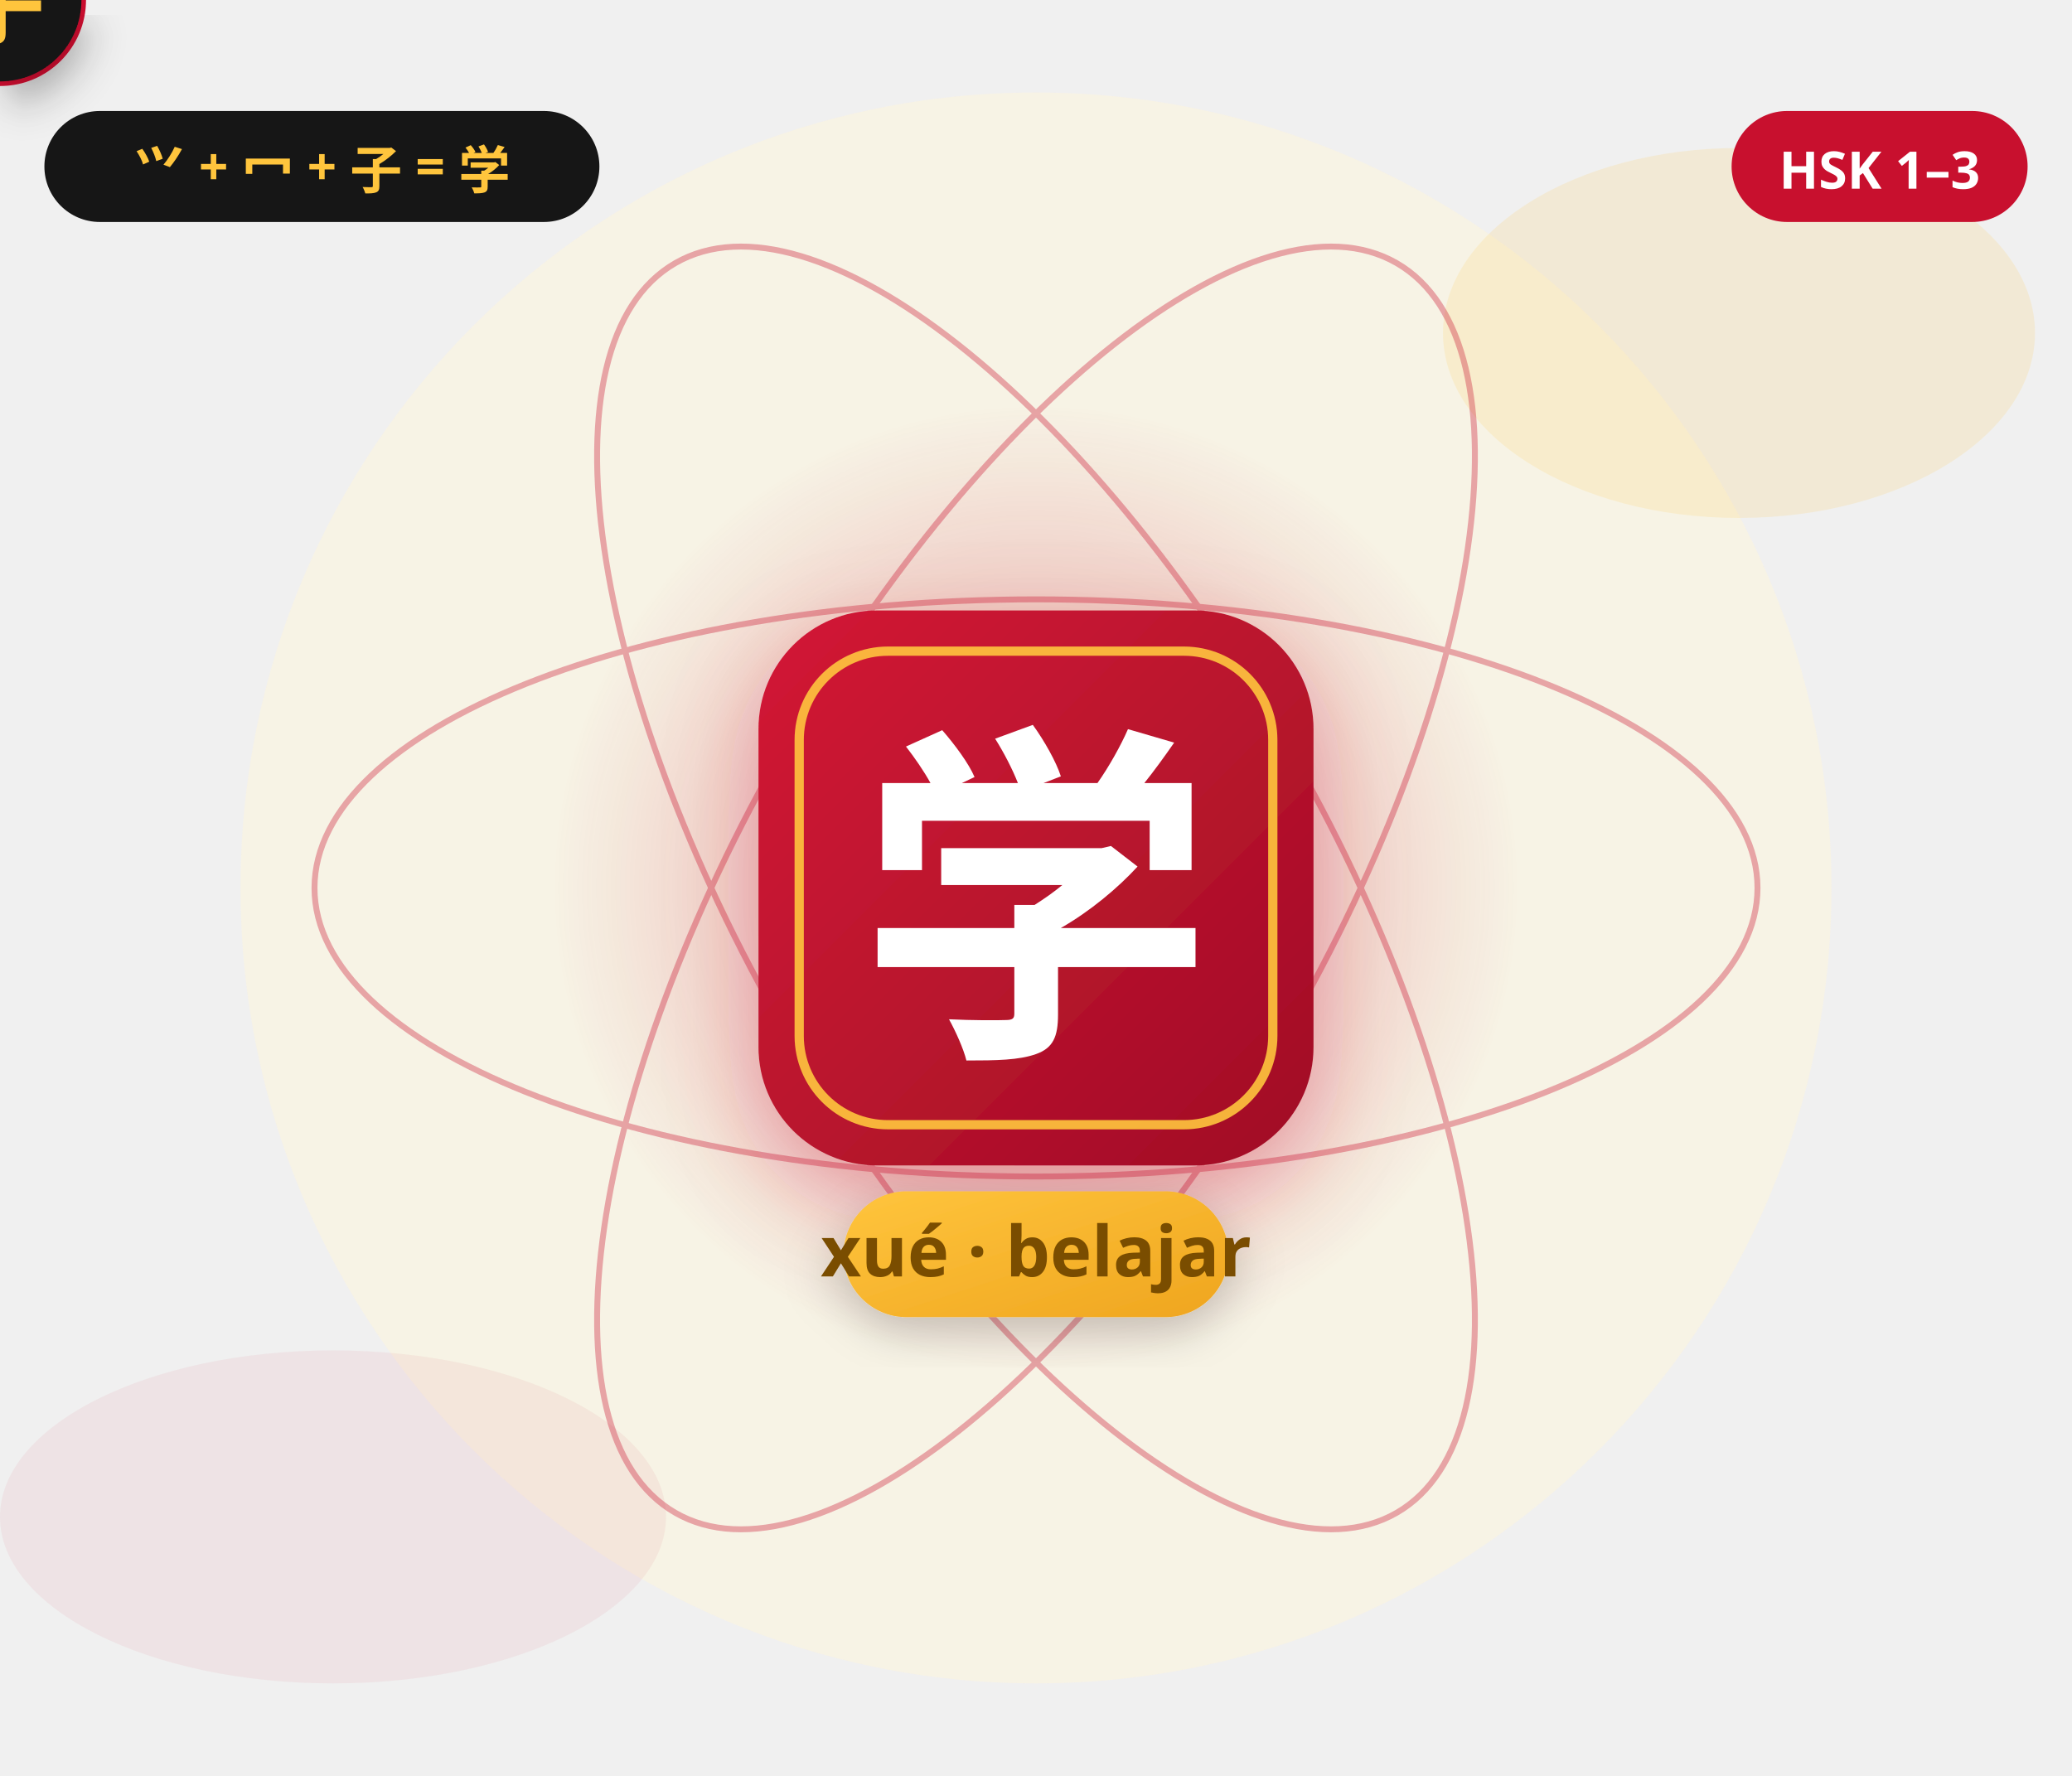
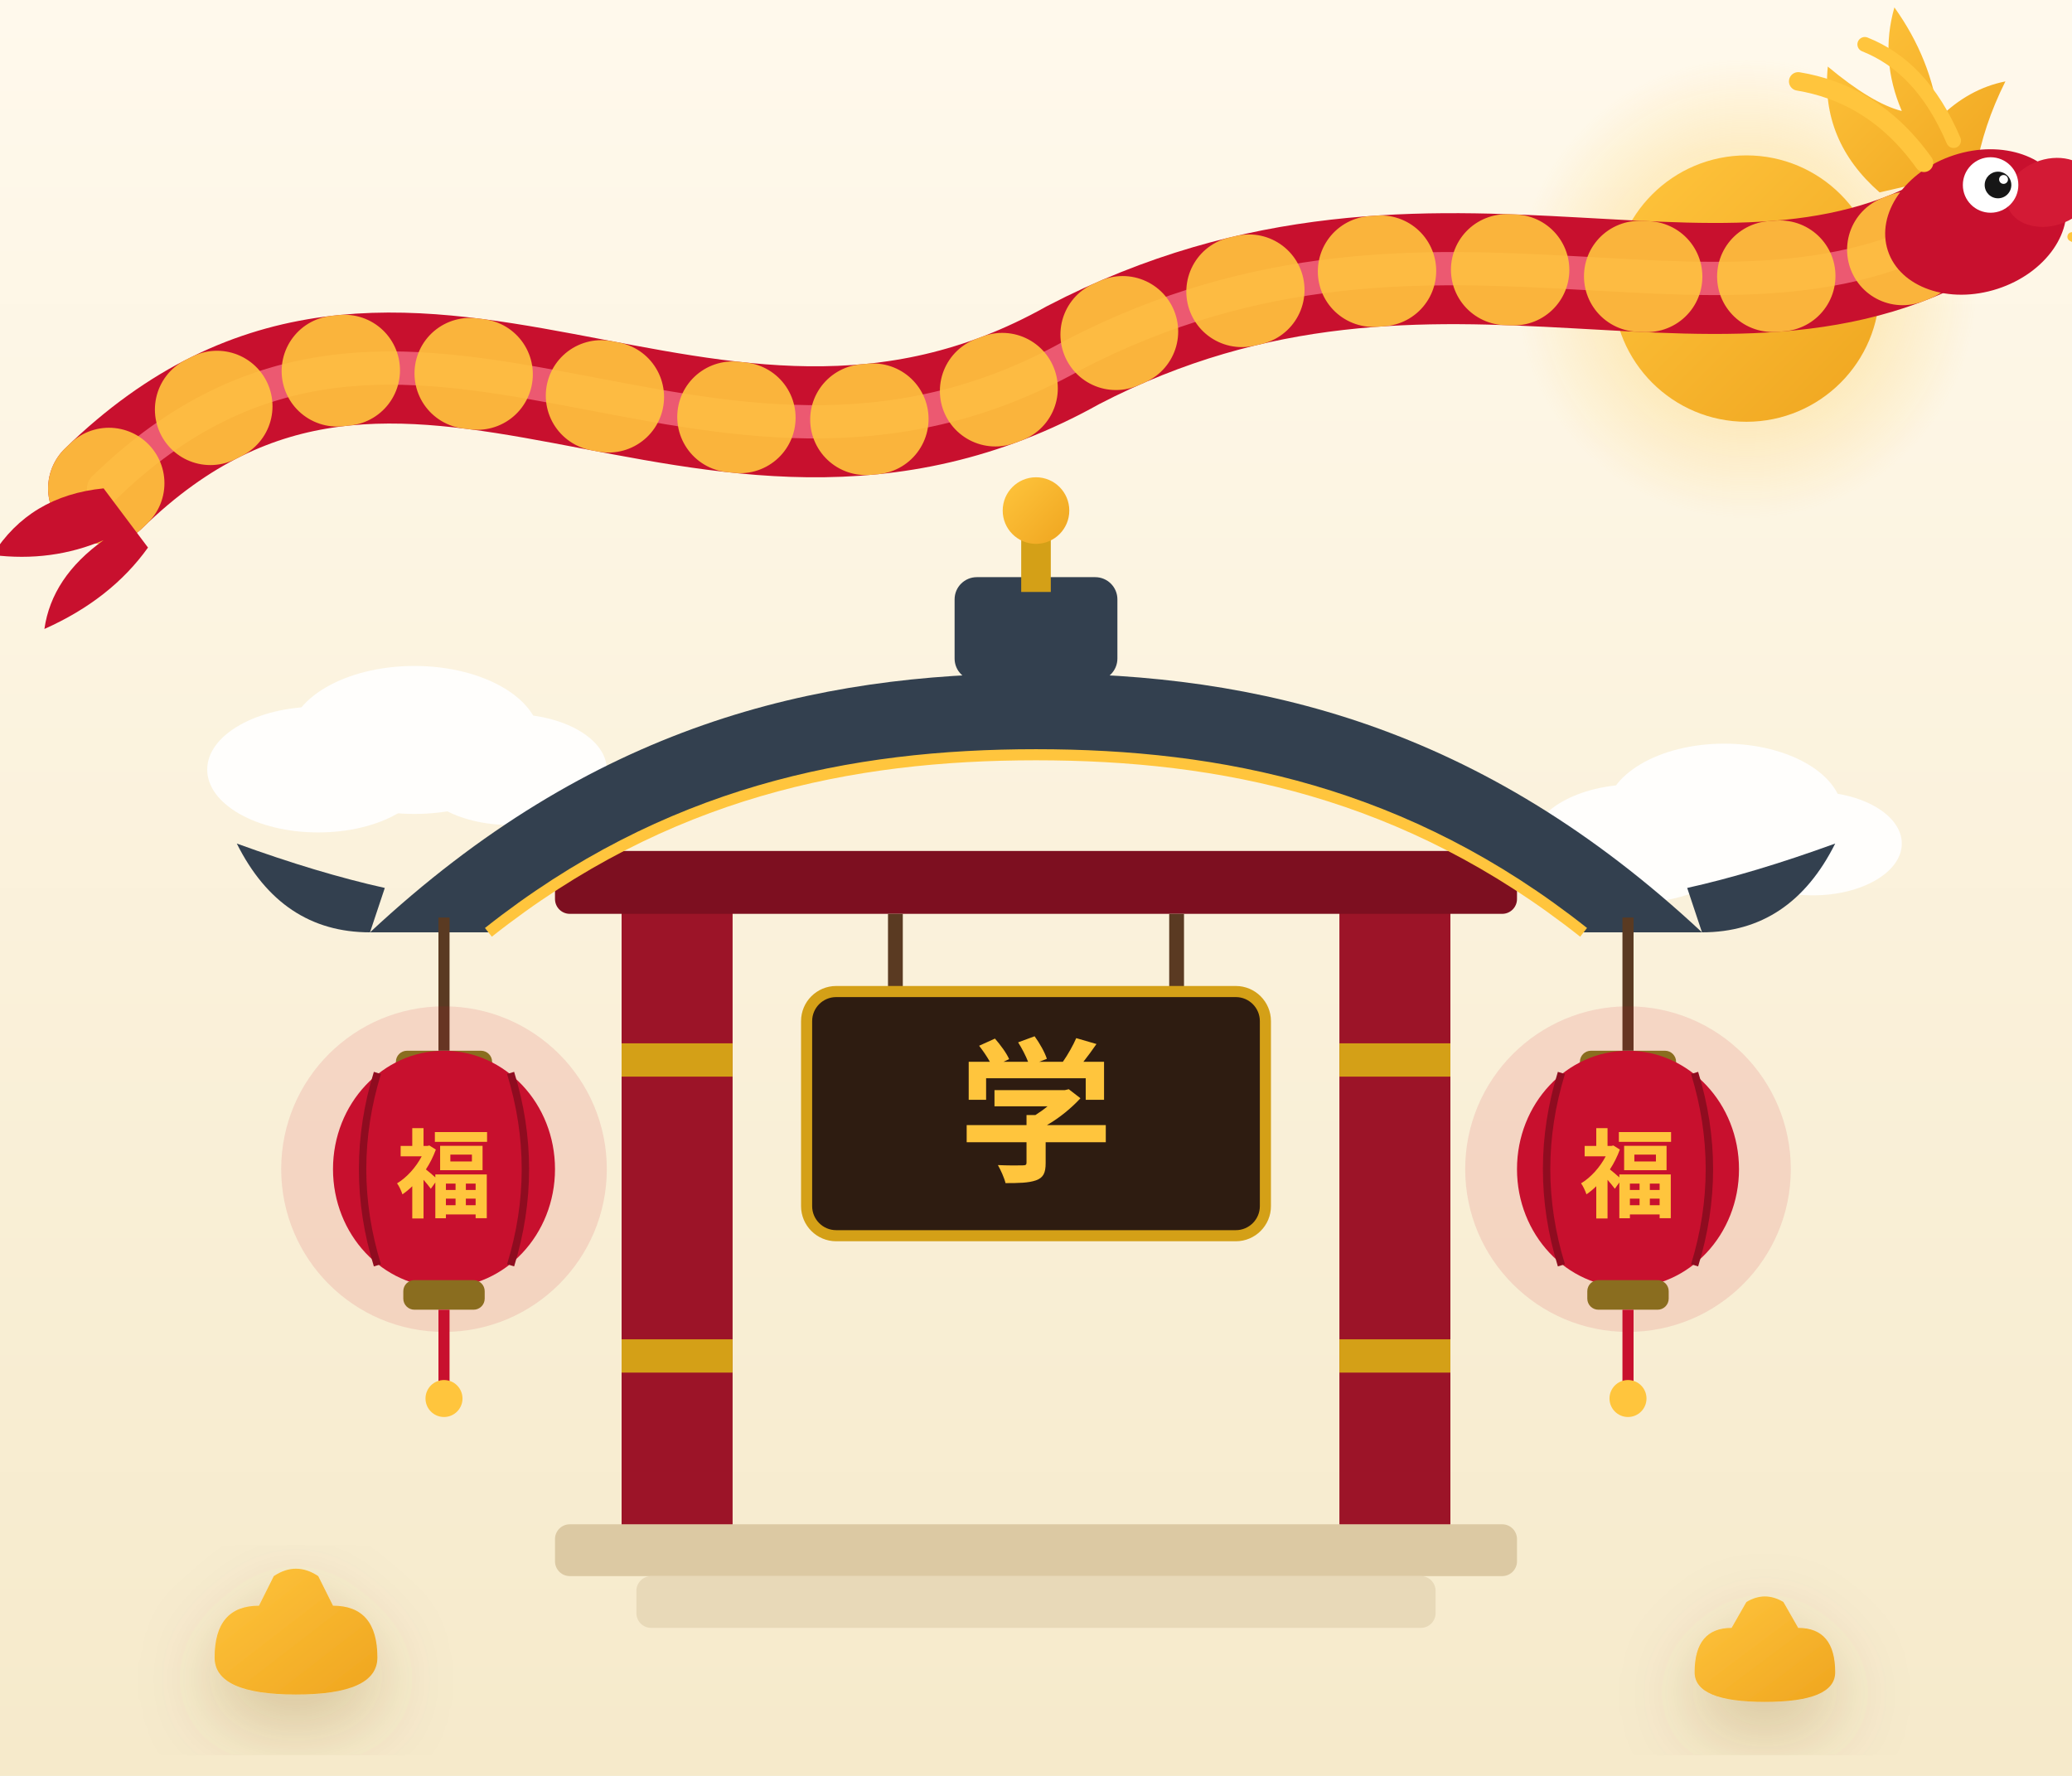
- <svg xmlns="http://www.w3.org/2000/svg" viewBox="0 0 560 480" role="img" aria-label="Ilustrasi atom hanzi">
+ <svg xmlns="http://www.w3.org/2000/svg" viewBox="0 0 560 480" role="img" aria-label="Ilustrasi naga dan gapura Tionghoa">
  <defs>
-     <linearGradient id="sealGrad" x1="0" y1="0" x2="1" y2="1">
-       <stop offset="0" stop-color="#d31a35" />
-       <stop offset="1" stop-color="#a00d26" />
+     <linearGradient id="skyGrad" x1="0" y1="0" x2="0" y2="1">
+       <stop offset="0" stop-color="#FFF9EC" />
+       <stop offset="1" stop-color="#F6EACB" />
    </linearGradient>
    <linearGradient id="goldGrad" x1="0" y1="0" x2="1" y2="1">
      <stop offset="0" stop-color="#FFC53D" />
      <stop offset="1" stop-color="#efa51f" />
    </linearGradient>
-     <radialGradient id="nucleusGlow" cx="0.5" cy="0.5" r="0.5">
-       <stop offset="0" stop-color="#C8102E" stop-opacity="0.35" />
-       <stop offset="0.7" stop-color="#C8102E" stop-opacity="0.12" />
-       <stop offset="1" stop-color="#C8102E" stop-opacity="0" />
+     <radialGradient id="sunGlow" cx="0.5" cy="0.5" r="0.5">
+       <stop offset="0" stop-color="#FFC53D" stop-opacity="0.55" />
+       <stop offset="1" stop-color="#FFC53D" stop-opacity="0" />
    </radialGradient>
    <filter id="soft" x="-40%" y="-40%" width="180%" height="180%">
-       <feDropShadow dx="0" dy="8" stdDeviation="12" flood-color="#C8102E" flood-opacity="0.3" />
-     </filter>
-     <filter id="soft2" x="-40%" y="-40%" width="180%" height="180%">
-       <feDropShadow dx="0" dy="4" stdDeviation="6" flood-color="#161616" flood-opacity="0.2" />
+       <feDropShadow dx="0" dy="8" stdDeviation="10" flood-color="#7a4d00" flood-opacity="0.25" />
    </filter>
    <style>
      .fade1 { animation: fadeIn 1s ease both; }
-       .fade2 { animation: fadeIn 1s .3s ease both; }
-       @keyframes fadeIn { from { opacity: 0; transform: scale(.9); } to { opacity: 1; transform: scale(1); } }
-       .nucleus-pulse { animation: nPulse 3.2s ease-in-out infinite; transform-box: fill-box; transform-origin: center; }
-       @keyframes nPulse { 0%,100% { transform: scale(1); } 50% { transform: scale(1.04); } }
+       .fade2 { animation: fadeIn 1s .35s ease both; }
+       @keyframes fadeIn { from { opacity: 0; transform: translateY(12px); } to { opacity: 1; transform: none; } }
+       .sway { animation: sway 4.2s ease-in-out infinite; transform-box: fill-box; transform-origin: 50% 0%; }
+       .sway2 { animation: sway 5.1s ease-in-out infinite reverse; transform-box: fill-box; transform-origin: 50% 0%; }
+       @keyframes sway { 0%,100% { transform: rotate(-2.6deg); } 50% { transform: rotate(2.6deg); } }
+       .drift { animation: drift 9s ease-in-out infinite; }
+       .drift2 { animation: drift 11s ease-in-out infinite reverse; }
+       @keyframes drift { 0%,100% { transform: translateX(0); } 50% { transform: translateX(14px); } }
+       .dragon-float { animation: dragonFloat 6s ease-in-out infinite; }
+       @keyframes dragonFloat { 0%,100% { transform: translateY(0); } 50% { transform: translateY(-10px); } }
+       .sun-pulse { animation: sunPulse 5s ease-in-out infinite; transform-box: fill-box; transform-origin: center; }
+       @keyframes sunPulse { 0%,100% { transform: scale(1); opacity: .8; } 50% { transform: scale(1.12); opacity: 1; } }
+       .whisker { animation: whisker 3s ease-in-out infinite; }
+       @keyframes whisker { 0%,100% { transform: translateY(0); } 50% { transform: translateY(3px); } }
    </style>
  </defs>
-   <circle cx="280" cy="240" r="215" fill="#FAF3E0" opacity="0.7" />
-   <ellipse cx="470" cy="90" rx="80" ry="50" fill="#FFC53D" opacity="0.15" />
-   <ellipse cx="90" cy="410" rx="90" ry="45" fill="#C8102E" opacity="0.06" />
-   <g fill="none" stroke="#C8102E" stroke-width="1.6" opacity="0.35">
-     <ellipse cx="280" cy="240" rx="195" ry="78" />
-     <ellipse cx="280" cy="240" rx="195" ry="78" transform="rotate(60 280 240)" />
-     <ellipse cx="280" cy="240" rx="195" ry="78" transform="rotate(120 280 240)" />
-   </g>
-   <circle cx="280" cy="240" r="130" fill="url(#nucleusGlow)" class="fade1" />
-   <g class="fade1 nucleus-pulse" filter="url(#soft)">
-     <rect x="205" y="165" width="150" height="150" rx="32" fill="url(#sealGrad)" />
-     <rect x="216" y="176" width="128" height="128" rx="24" fill="none" stroke="#FFC53D" stroke-width="2.5" opacity="0.9" />
-     <text x="280" y="278" text-anchor="middle" font-size="96" font-weight="900" fill="#ffffff" font-family="'Noto Serif SC','Songti SC',serif">学</text>
-   </g>
-   <g>
-     <animateMotion dur="9s" repeatCount="indefinite" path="M85,240 a195,78 0 1,0 390,0 a195,78 0 1,0 -390,0" />
-     <g filter="url(#soft2)">
-       <circle r="22" fill="#fff" stroke="#C8102E" stroke-width="2.5" />
-       <text y="9" text-anchor="middle" font-size="24" font-weight="700" fill="#C8102E" font-family="sans-serif">ˉ</text>
+   <rect width="560" height="480" fill="url(#skyGrad)" />
+   <circle cx="472" cy="78" r="62" fill="url(#sunGlow)" class="sun-pulse" />
+   <circle cx="472" cy="78" r="36" fill="url(#goldGrad)" />
+   <g fill="#ffffff" opacity="0.9">
+     <g class="drift">
+       <ellipse cx="86" cy="208" rx="30" ry="17" />
+       <ellipse cx="112" cy="200" rx="34" ry="20" />
+       <ellipse cx="138" cy="208" rx="26" ry="15" />
+     </g>
+     <g class="drift2">
+       <ellipse cx="442" cy="228" rx="28" ry="16" />
+       <ellipse cx="466" cy="220" rx="32" ry="19" />
+       <ellipse cx="490" cy="228" rx="24" ry="14" />
    </g>
  </g>
-   <g>
-     <animateMotion dur="9s" begin="-4.5s" repeatCount="indefinite" path="M85,240 a195,78 0 1,0 390,0 a195,78 0 1,0 -390,0" />
-     <g filter="url(#soft2)">
-       <circle r="22" fill="#161616" />
-       <text y="10" text-anchor="middle" font-size="24" font-weight="700" fill="#FFC53D" font-family="'Noto Serif SC','Songti SC',serif">子</text>
-     </g>
-   </g>
-   <g transform="rotate(60 280 240)">
+   <g class="dragon-float fade1">
+     <path d="M28,132 C110,52 190,152 290,96 C390,44 470,102 536,56" fill="none" stroke="#C8102E" stroke-width="30" stroke-linecap="round" />
+     <path d="M28,132 C110,52 190,152 290,96 C390,44 470,102 536,56" fill="none" stroke="#f2667c" stroke-width="9" stroke-linecap="round" opacity="0.85" />
+     <path d="M28,132 C110,52 190,152 290,96 C390,44 470,102 536,56" fill="none" stroke="#FFC53D" stroke-width="30" stroke-linecap="round" stroke-dasharray="2 34" opacity="0.9" />
+     <path d="M28,132 q-20,2 -30,18 q16,2 30,-4 q-14,10 -16,24 q18,-8 28,-22 Z" fill="#C8102E" />
+     <path d="M508,52 q-16,-14 -14,-34 q12,10 20,12 q-6,-14 -2,-28 q10,14 12,30 q8,-8 18,-10 q-6,12 -8,24 Z" fill="url(#goldGrad)" />
    <g>
-       <animateMotion dur="12s" repeatCount="indefinite" path="M85,240 a195,78 0 1,0 390,0 a195,78 0 1,0 -390,0" />
-       <g filter="url(#soft2)">
-         <circle r="22" fill="#fff" stroke="#C8102E" stroke-width="2.5" />
-         <text y="9" text-anchor="middle" font-size="24" font-weight="700" fill="#C8102E" font-family="sans-serif">ˊ</text>
-       </g>
-     </g>
-     <g>
-       <animateMotion dur="12s" begin="-6s" repeatCount="indefinite" path="M85,240 a195,78 0 1,0 390,0 a195,78 0 1,0 -390,0" />
-       <g filter="url(#soft2)">
-         <circle r="22" fill="#161616" />
-         <text y="10" text-anchor="middle" font-size="24" font-weight="700" fill="#FFC53D" font-family="'Noto Serif SC','Songti SC',serif">冖</text>
+       <ellipse cx="534" cy="60" rx="25" ry="19" fill="#C8102E" transform="rotate(-18 534 60)" />
+       <ellipse cx="554" cy="52" rx="12" ry="9" fill="#d31a35" transform="rotate(-18 554 52)" />
+       <circle cx="538" cy="50" r="7.5" fill="#fff" />
+       <circle cx="540" cy="50" r="3.6" fill="#161616" />
+       <circle cx="541.5" cy="48.5" r="1.2" fill="#fff" />
+       <path d="M520,44 C510,30 498,24 486,22" fill="none" stroke="#FFC53D" stroke-width="5" stroke-linecap="round" />
+       <path d="M528,38 C522,24 514,16 504,12" fill="none" stroke="#FFC53D" stroke-width="4" stroke-linecap="round" />
+       <g class="whisker">
+         <path d="M562,56 C582,60 598,72 606,90" fill="none" stroke="#FFC53D" stroke-width="3" stroke-linecap="round" />
+         <path d="M560,64 C576,72 588,86 592,104" fill="none" stroke="#FFC53D" stroke-width="2.5" stroke-linecap="round" />
      </g>
    </g>
  </g>
-   <g transform="rotate(120 280 240)">
-     <g>
-       <animateMotion dur="14s" repeatCount="indefinite" path="M85,240 a195,78 0 1,0 390,0 a195,78 0 1,0 -390,0" />
-       <g filter="url(#soft2)">
-         <circle r="22" fill="#fff" stroke="#C8102E" stroke-width="2.5" />
-         <text y="9" text-anchor="middle" font-size="24" font-weight="700" fill="#C8102E" font-family="sans-serif">ˇ</text>
-       </g>
-     </g>
-     <g>
-       <animateMotion dur="14s" begin="-4.6s" repeatCount="indefinite" path="M85,240 a195,78 0 1,0 390,0 a195,78 0 1,0 -390,0" />
-       <g filter="url(#soft2)">
-         <circle r="22" fill="#161616" />
-         <text y="10" text-anchor="middle" font-size="24" font-weight="700" fill="#FFC53D" font-family="'Noto Serif SC','Songti SC',serif">⺍</text>
-       </g>
-     </g>
-     <g>
-       <animateMotion dur="14s" begin="-9.3s" repeatCount="indefinite" path="M85,240 a195,78 0 1,0 390,0 a195,78 0 1,0 -390,0" />
-       <g filter="url(#soft2)">
-         <circle r="22" fill="#fff" stroke="#C8102E" stroke-width="2.5" />
-         <text y="9" text-anchor="middle" font-size="24" font-weight="700" fill="#C8102E" font-family="sans-serif">ˋ</text>
-       </g>
-     </g>
+   <g class="fade2">
+     <rect x="150" y="412" width="260" height="14" rx="4" fill="#dcc9a3" />
+     <rect x="172" y="426" width="216" height="14" rx="4" fill="#e8d9b8" />
+     <rect x="168" y="244" width="30" height="168" fill="#9c1428" />
+     <rect x="362" y="244" width="30" height="168" fill="#9c1428" />
+     <rect x="168" y="282" width="30" height="9" fill="#d4a017" />
+     <rect x="362" y="282" width="30" height="9" fill="#d4a017" />
+     <rect x="168" y="362" width="30" height="9" fill="#d4a017" />
+     <rect x="362" y="362" width="30" height="9" fill="#d4a017" />
+     <rect x="150" y="230" width="260" height="17" rx="4" fill="#7d0f20" />
+     <path d="M100,252 C160,196 220,182 280,182 C340,182 400,196 460,252 L428,252 C380,214 330,204 280,204 C230,204 180,214 132,252 Z" fill="#33404f" />
+     <path d="M100,252 q-24,0 -36,-24 q22,8 40,12 Z" fill="#33404f" />
+     <path d="M460,252 q24,0 36,-24 q-22,8 -40,12 Z" fill="#33404f" />
+     <path d="M132,252 C180,214 230,204 280,204 C330,204 380,214 428,252" fill="none" stroke="#FFC53D" stroke-width="3" />
+     <rect x="258" y="156" width="44" height="28" rx="6" fill="#33404f" />
+     <rect x="276" y="142" width="8" height="18" fill="#d4a017" />
+     <circle cx="280" cy="138" r="9" fill="url(#goldGrad)" />
+     <line x1="242" y1="247" x2="242" y2="268" stroke="#5a3a22" stroke-width="4" />
+     <line x1="318" y1="247" x2="318" y2="268" stroke="#5a3a22" stroke-width="4" />
+     <rect x="218" y="268" width="124" height="66" rx="8" fill="#2e1c11" stroke="#d4a017" stroke-width="3" />
+     <text x="280" y="316" text-anchor="middle" font-size="42" font-weight="900" fill="#FFC53D" font-family="'Noto Serif SC','Songti SC',serif">学</text>
  </g>
-   <g class="fade2" filter="url(#soft2)">
-     <rect x="228" y="322" width="104" height="34" rx="17" fill="url(#goldGrad)" />
-     <text x="280" y="345" text-anchor="middle" font-size="19" font-weight="700" fill="#7a4d00" font-family="sans-serif">xué · belajar</text>
+   <g class="sway">
+     <line x1="120" y1="248" x2="120" y2="284" stroke="#5a3a22" stroke-width="3" />
+     <circle cx="120" cy="316" r="44" fill="#C8102E" opacity="0.12" />
+     <rect x="107" y="284" width="26" height="9" rx="3" fill="#8a6d1f" />
+     <ellipse cx="120" cy="316" rx="30" ry="32" fill="#C8102E" />
+     <path d="M102,290 Q94,316 102,342 M138,290 Q146,316 138,342" fill="none" stroke="#8f0c20" stroke-width="2" />
+     <text x="120" y="327" text-anchor="middle" font-size="26" font-weight="700" fill="#FFC53D" font-family="'Noto Serif SC','Songti SC',serif">福</text>
+     <rect x="109" y="346" width="22" height="8" rx="3" fill="#8a6d1f" />
+     <line x1="120" y1="354" x2="120" y2="374" stroke="#C8102E" stroke-width="3" />
+     <circle cx="120" cy="378" r="5" fill="#FFC53D" />
  </g>
-   <g class="fade2" font-family="sans-serif">
-     <rect x="468" y="30" width="80" height="30" rx="15" fill="#C8102E" />
-     <text x="508" y="51" text-anchor="middle" font-size="14" font-weight="800" fill="#fff">HSK 1–3</text>
+   <g class="sway2">
+     <line x1="440" y1="248" x2="440" y2="284" stroke="#5a3a22" stroke-width="3" />
+     <circle cx="440" cy="316" r="44" fill="#C8102E" opacity="0.12" />
+     <rect x="427" y="284" width="26" height="9" rx="3" fill="#8a6d1f" />
+     <ellipse cx="440" cy="316" rx="30" ry="32" fill="#C8102E" />
+     <path d="M422,290 Q414,316 422,342 M458,290 Q466,316 458,342" fill="none" stroke="#8f0c20" stroke-width="2" />
+     <text x="440" y="327" text-anchor="middle" font-size="26" font-weight="700" fill="#FFC53D" font-family="'Noto Serif SC','Songti SC',serif">福</text>
+     <rect x="429" y="346" width="22" height="8" rx="3" fill="#8a6d1f" />
+     <line x1="440" y1="354" x2="440" y2="374" stroke="#C8102E" stroke-width="3" />
+     <circle cx="440" cy="378" r="5" fill="#FFC53D" />
  </g>
-   <g class="fade2" font-family="sans-serif">
-     <rect x="12" y="30" width="150" height="30" rx="15" fill="#161616" />
-     <text x="87" y="51" text-anchor="middle" font-size="14" font-weight="700" fill="#FFC53D">⺍ + 冖 + 子 = 学</text>
+   <g class="fade2" filter="url(#soft)">
+     <path d="M58,448 Q58,434 70,434 L74,426 Q80,422 86,426 L90,434 Q102,434 102,448 Q102,458 80,458 Q58,458 58,448 Z" fill="url(#goldGrad)" />
+     <path d="M458,452 Q458,440 468,440 L472,433 Q477,430 482,433 L486,440 Q496,440 496,452 Q496,460 477,460 Q458,460 458,452 Z" fill="url(#goldGrad)" />
  </g>
</svg>
